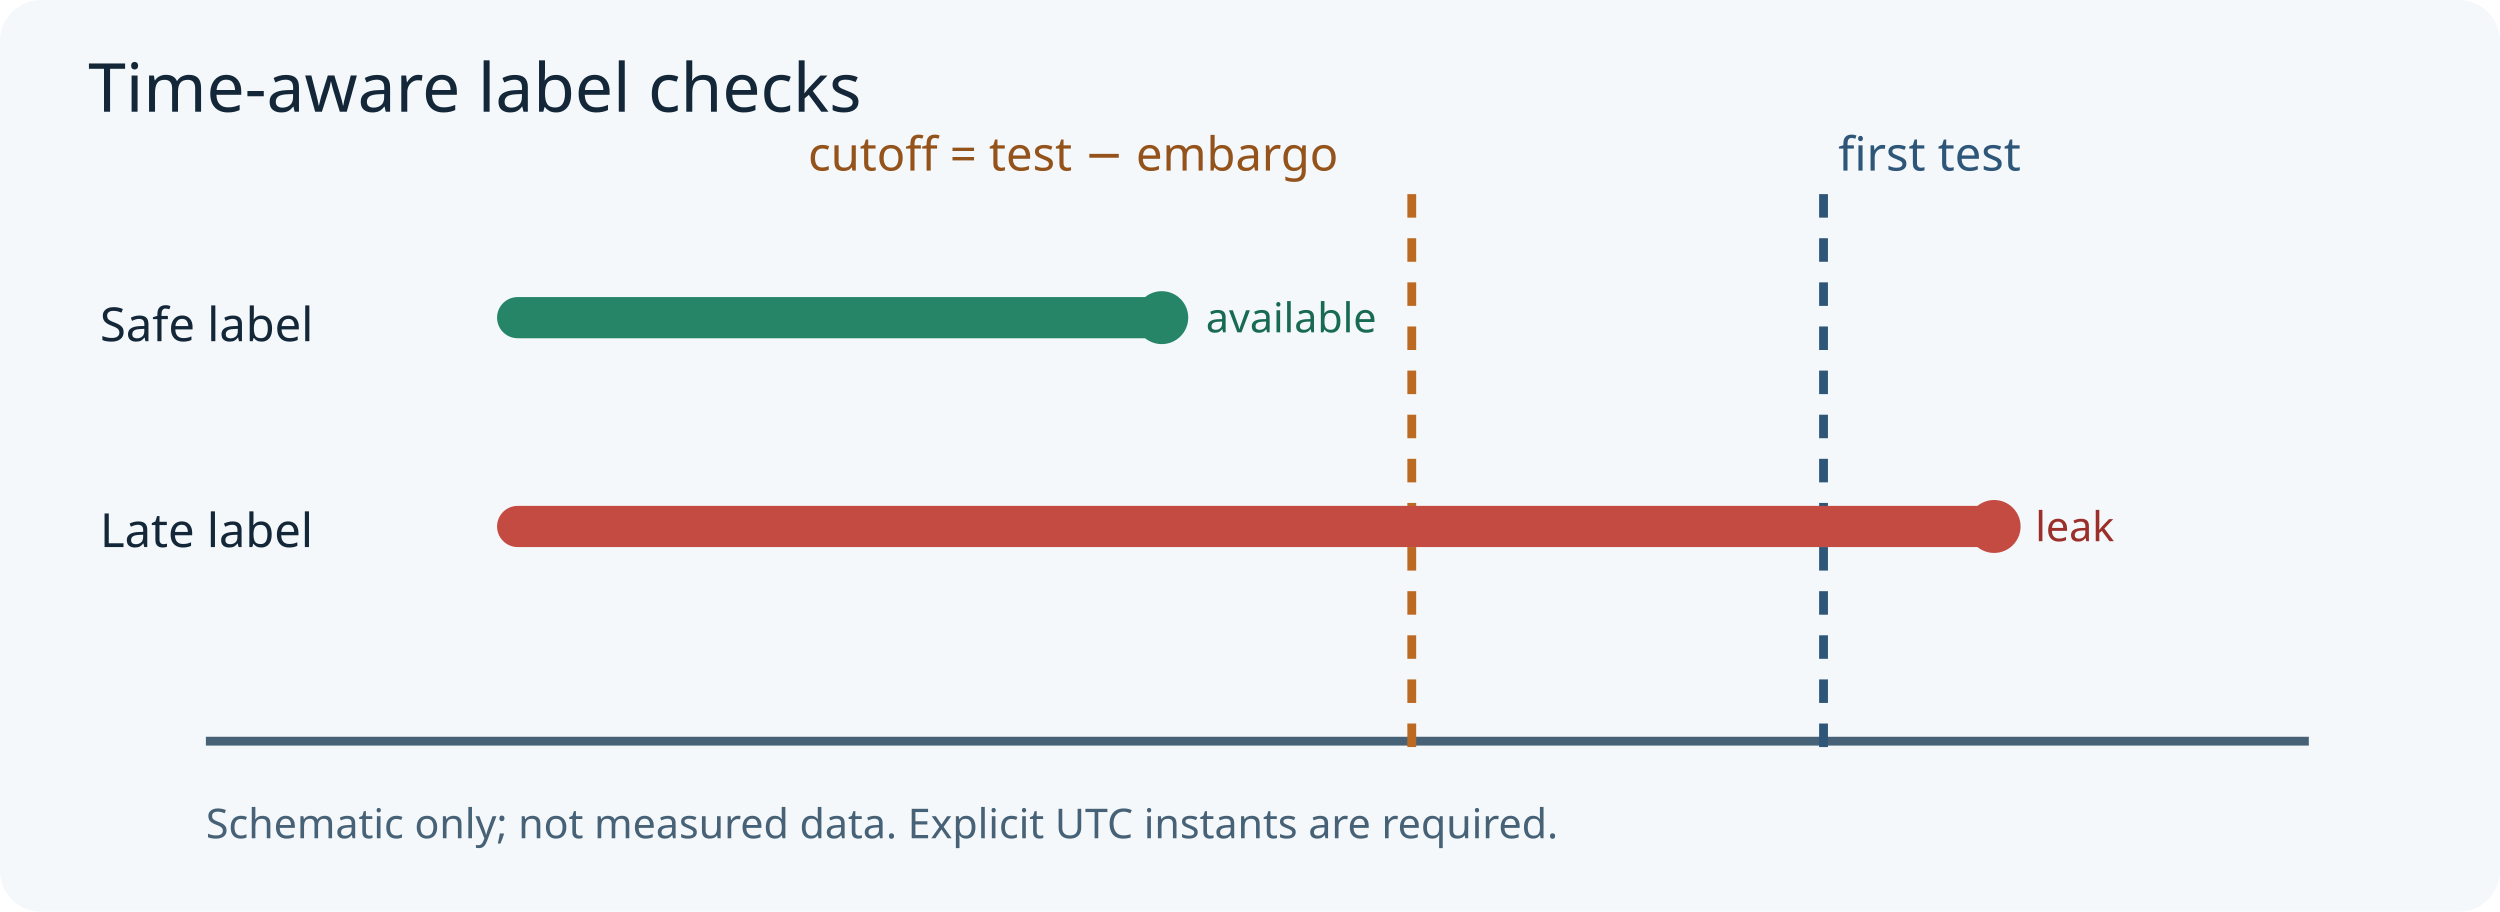
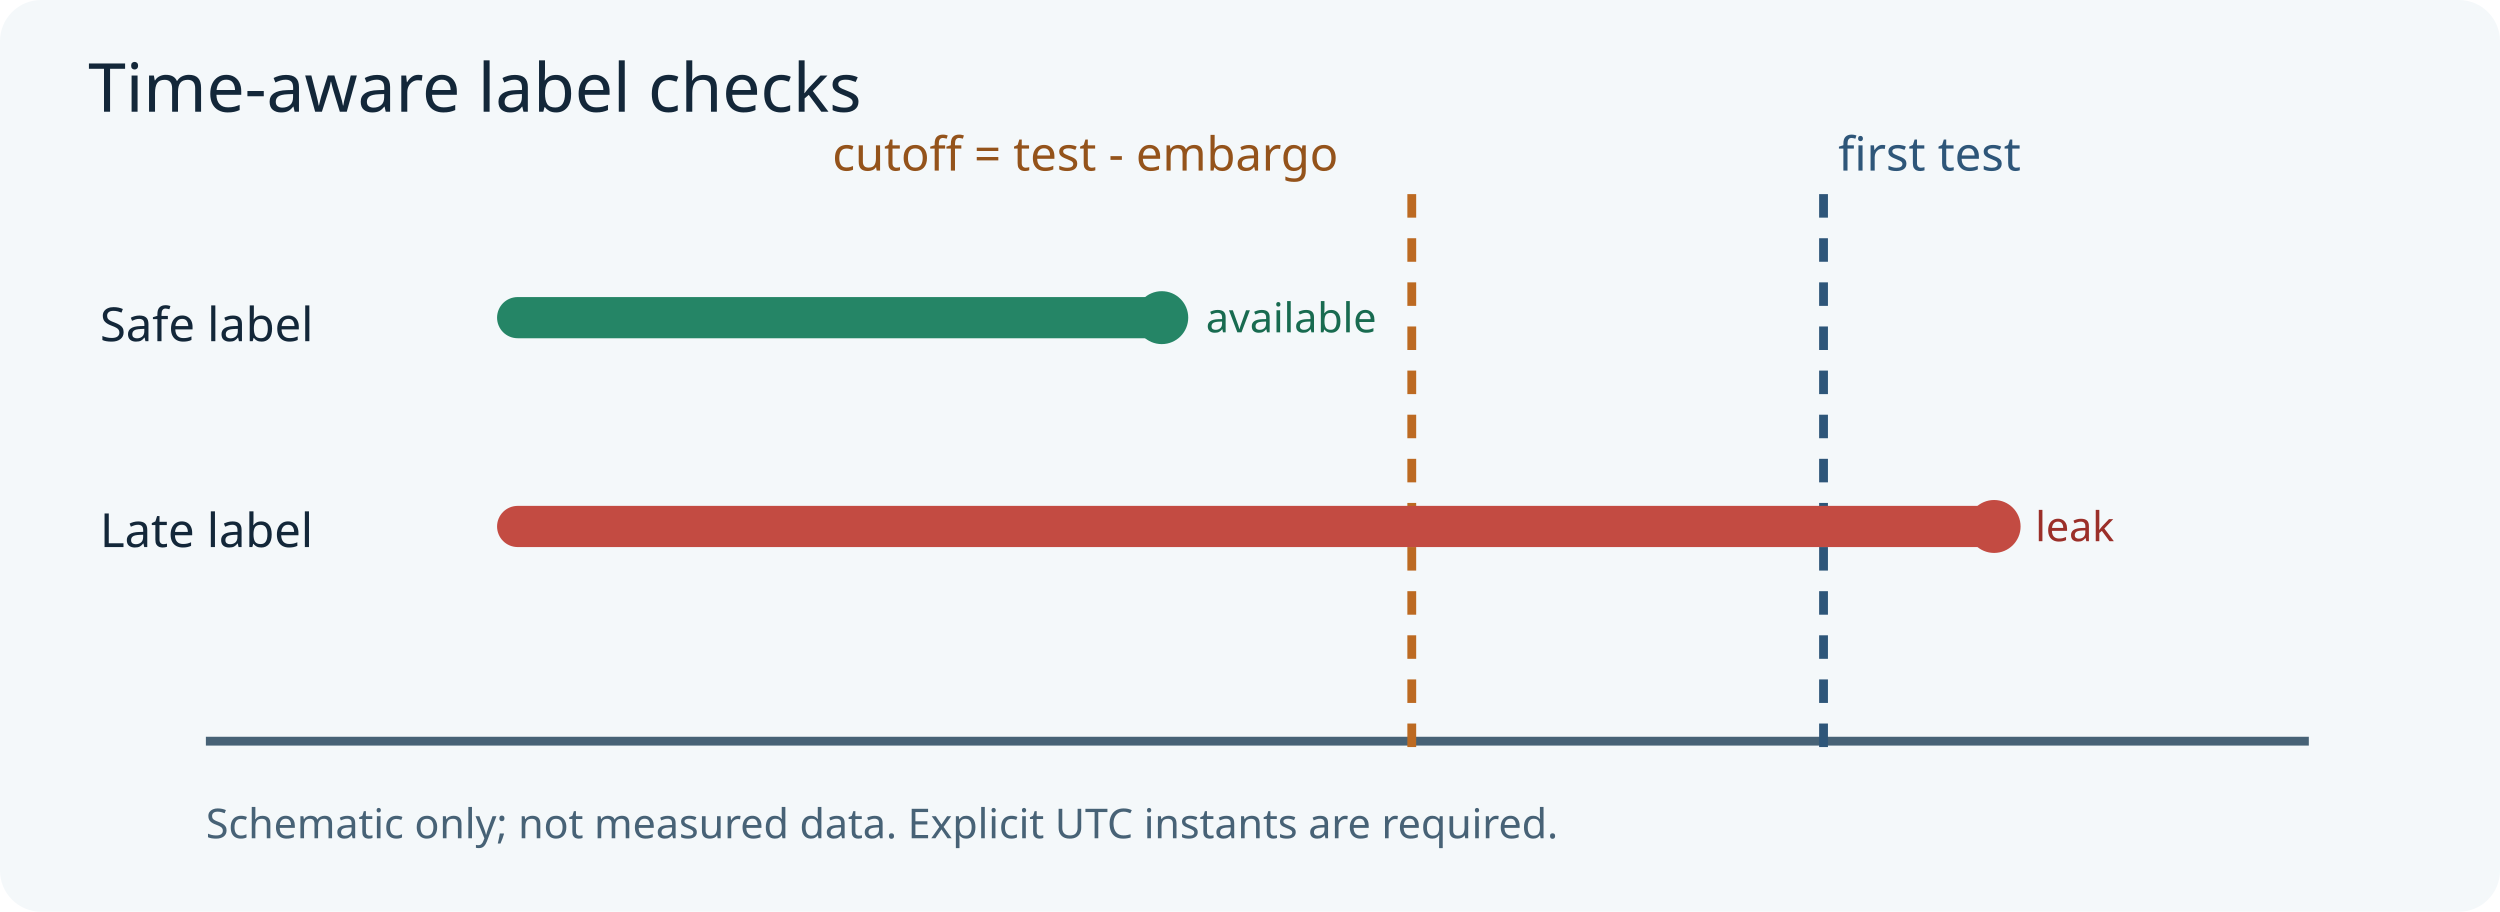
<svg xmlns="http://www.w3.org/2000/svg" width="850" height="310" viewBox="0 0 850 310" role="img" aria-labelledby="title desc">
  <rect width="850" height="310" rx="14" fill="#f4f8fa" />
  <text x="30" y="38" font-family="sans-serif" font-size="23" fill="#132739">Time-aware label checks</text>
  <path d="M70 252 H785" stroke="#476276" stroke-width="3" />
  <path d="M480 66 V258" stroke="#bc6a22" stroke-dasharray="8 7" stroke-width="3" />
  <path d="M620 66 V258" stroke="#2e5679" stroke-dasharray="8 7" stroke-width="3" />
-   <text x="455" y="58" font-family="sans-serif" font-size="16" text-anchor="end" fill="#94531b">cutoff = test − embargo</text>
+   <text x="455" y="58" font-family="sans-serif" font-size="16" text-anchor="end" fill="#94531b">cutoff = test - embargo</text>
  <text x="625" y="58" font-family="sans-serif" font-size="16" fill="#2e5679">first test</text>
  <text x="34" y="116" font-family="sans-serif" font-size="16" fill="#132739">Safe label</text>
  <path d="M176 108 H395" stroke="#258566" stroke-width="14" stroke-linecap="round" />
  <circle cx="395" cy="108" r="9" fill="#258566" />
  <text x="410" y="113" font-family="sans-serif" font-size="14" fill="#186b50">available</text>
  <text x="34" y="186" font-family="sans-serif" font-size="16" fill="#132739">Late label</text>
  <path d="M176 179 H678" stroke="#c34b42" stroke-width="14" stroke-linecap="round" />
  <circle cx="678" cy="179" r="9" fill="#c34b42" />
  <text x="692" y="184" font-family="sans-serif" font-size="14" fill="#9b2f29">leak</text>
  <text x="70" y="285" font-family="sans-serif" font-size="14" fill="#476276">Schematic only; not measured data. Explicit UTC instants are required.</text>
</svg>
